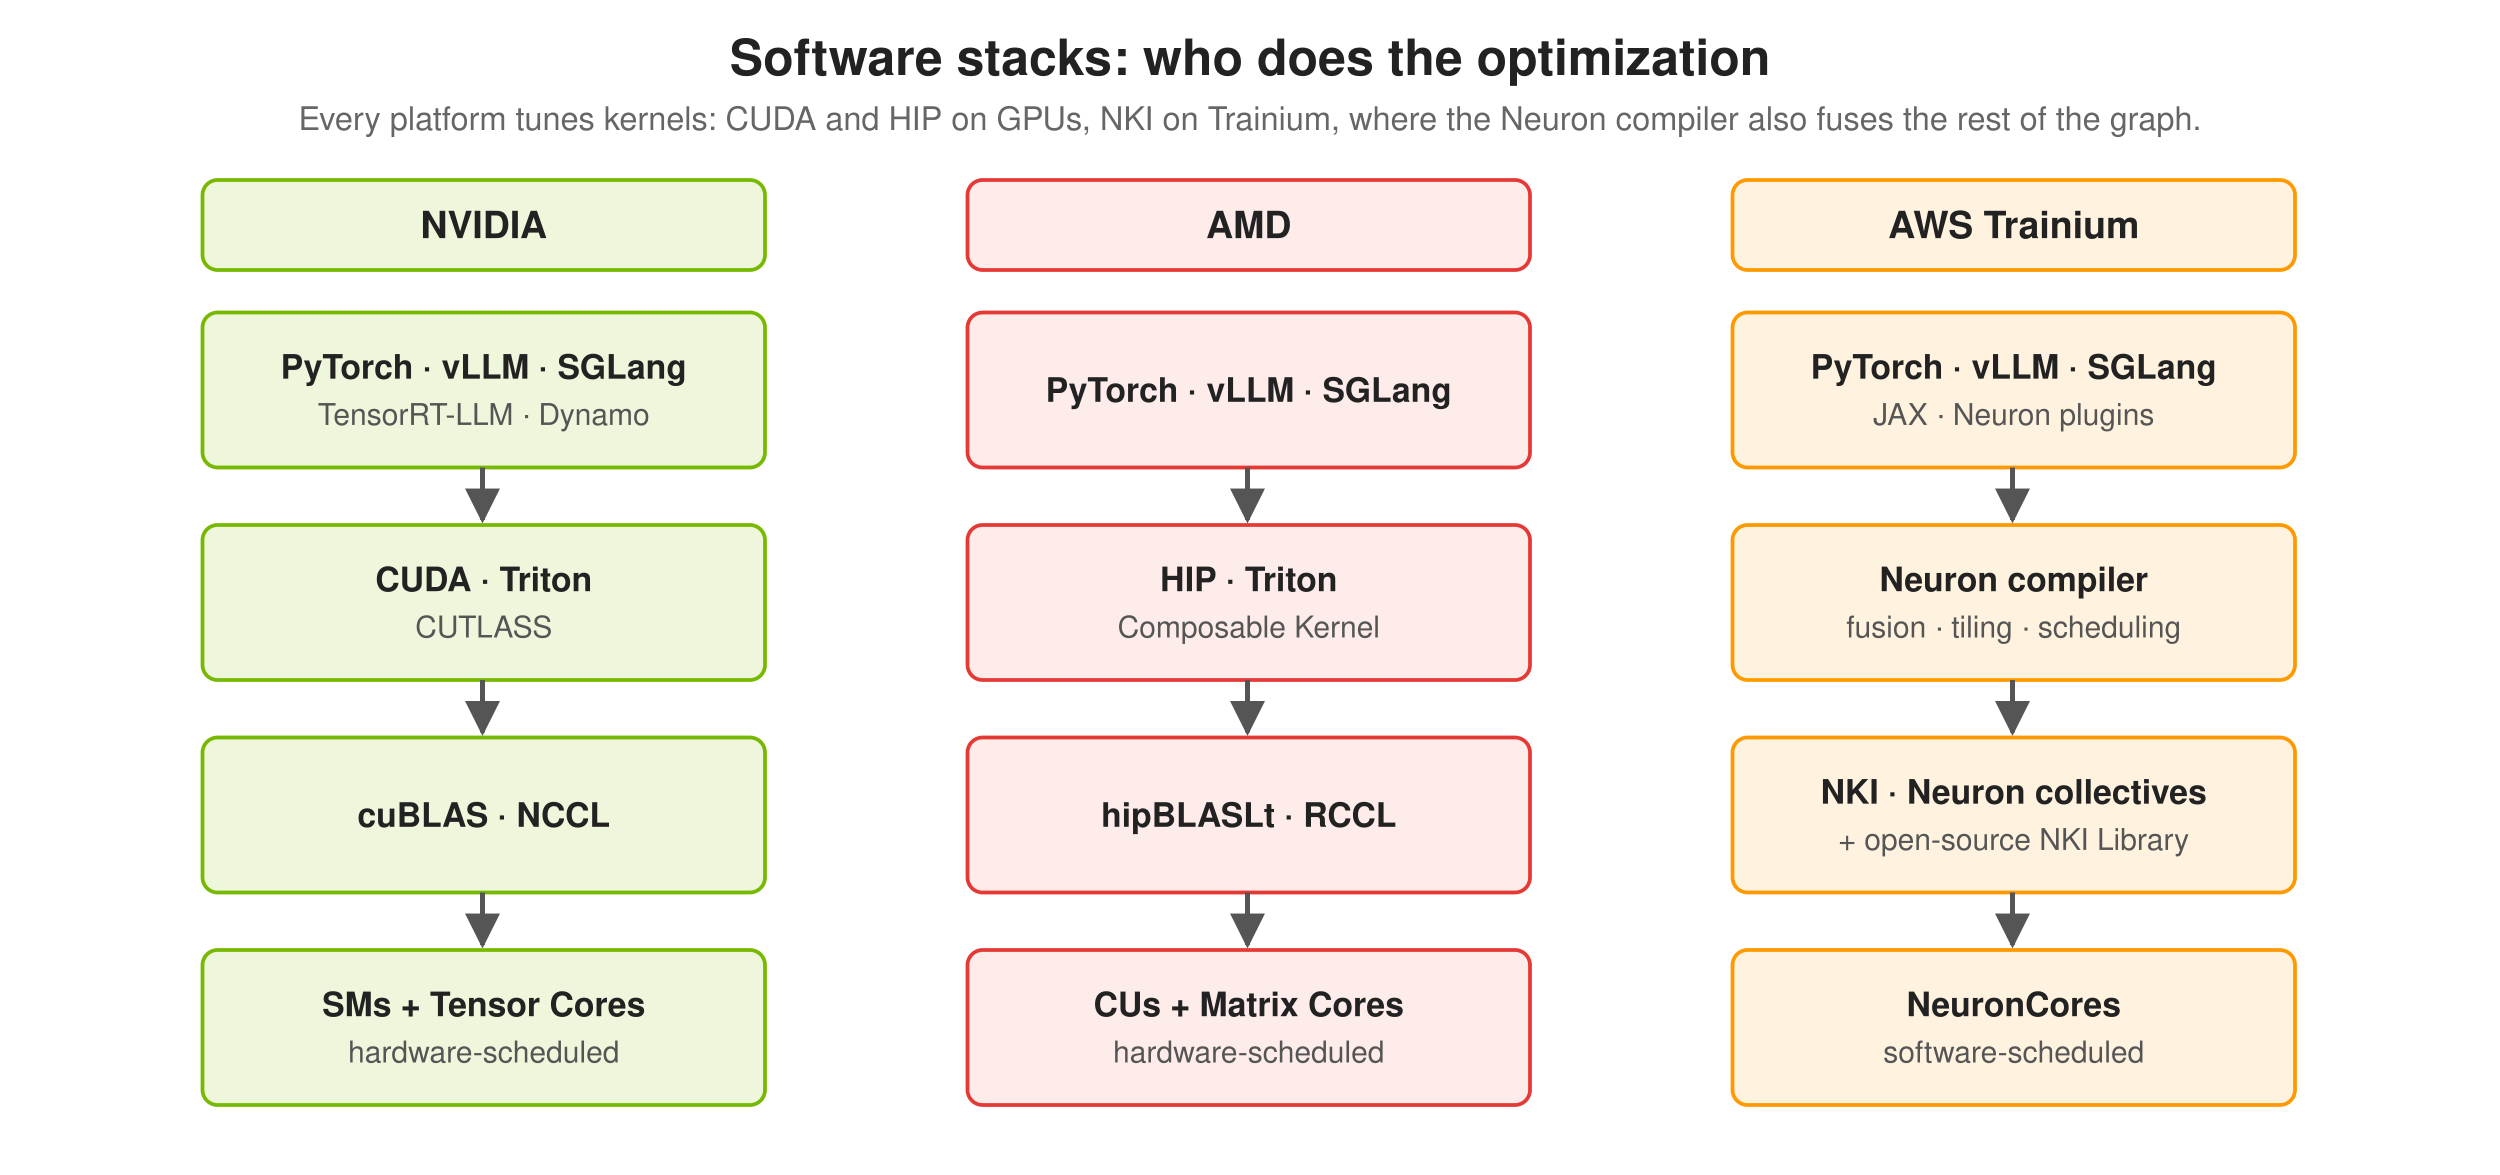
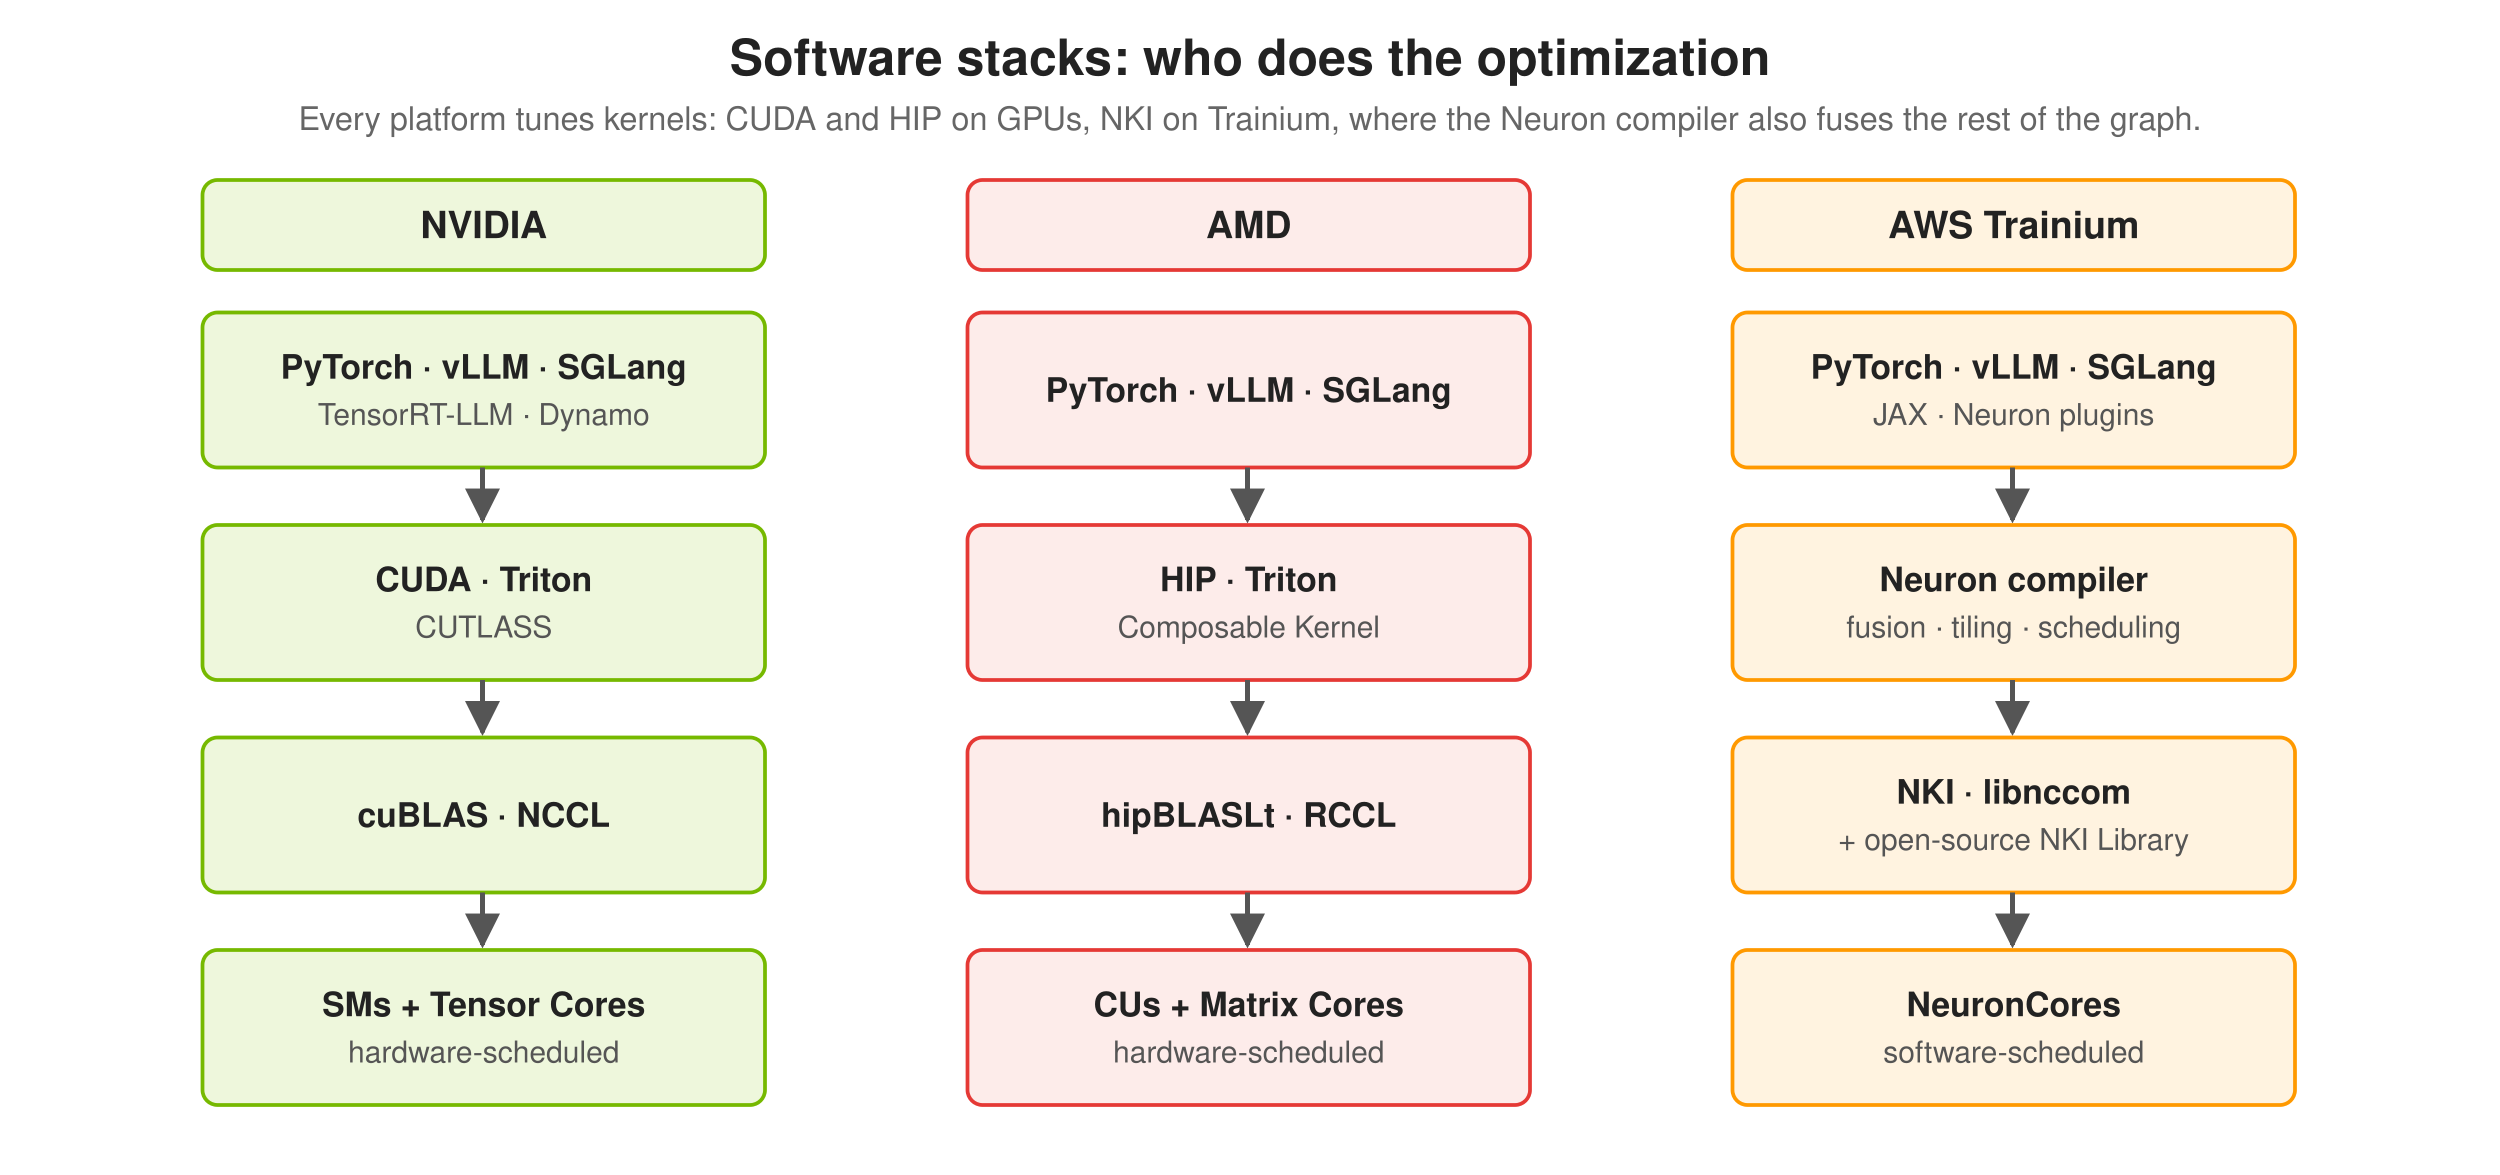
<svg xmlns="http://www.w3.org/2000/svg" viewBox="0 0 1000 470" width="1000" height="470" font-family="Helvetica, Arial, sans-serif">
  <defs>
    <marker id="a" viewBox="0 0 10 10" refX="9" refY="5" markerWidth="7" markerHeight="7" orient="auto">
      <path d="M0 0L10 5L0 10z" fill="#555" />
    </marker>
  </defs>
  <rect width="1000" height="470" fill="#fff" />
  <text x="500.0" y="30" text-anchor="middle" font-size="20" font-weight="700" fill="#222">Software stacks: who does the optimization</text>
  <text x="500.0" y="52" text-anchor="middle" font-size="13" fill="#666">Every platform tunes kernels: CUDA and HIP on GPUs, NKI on Trainium, where the Neuron compiler also fuses the rest of the graph.</text>
  <rect x="81" y="72" width="225" height="36" rx="6" fill="#eef7dc" stroke="#76b900" stroke-width="1.5" />
  <text x="193.5" y="95.25" text-anchor="middle" font-size="15" font-weight="700" fill="#222">NVIDIA</text>
  <rect x="81" y="125" width="225" height="62" rx="6" fill="#eef7dc" stroke="#76b900" stroke-width="1.5" />
  <text x="193.5" y="151.475" text-anchor="middle" font-size="13.5" font-weight="700" fill="#222">PyTorch · vLLM · SGLang</text>
  <text x="193.5" y="169.975" text-anchor="middle" font-size="12.0" fill="#555">TensorRT-LLM · Dynamo</text>
  <path d="M 193 187 L 193 208" fill="none" stroke="#555" stroke-width="2" marker-end="url(#a)" />
  <rect x="81" y="210" width="225" height="62" rx="6" fill="#eef7dc" stroke="#76b900" stroke-width="1.5" />
  <text x="193.5" y="236.475" text-anchor="middle" font-size="13.5" font-weight="700" fill="#222">CUDA · Triton</text>
  <text x="193.5" y="254.975" text-anchor="middle" font-size="12.0" fill="#555">CUTLASS</text>
  <path d="M 193 272 L 193 293" fill="none" stroke="#555" stroke-width="2" marker-end="url(#a)" />
  <rect x="81" y="295" width="225" height="62" rx="6" fill="#eef7dc" stroke="#76b900" stroke-width="1.5" />
  <text x="193.5" y="330.725" text-anchor="middle" font-size="13.5" font-weight="700" fill="#222">cuBLAS · NCCL</text>
  <path d="M 193 357 L 193 378" fill="none" stroke="#555" stroke-width="2" marker-end="url(#a)" />
  <rect x="81" y="380" width="225" height="62" rx="6" fill="#eef7dc" stroke="#76b900" stroke-width="1.5" />
  <text x="193.5" y="406.475" text-anchor="middle" font-size="13.5" font-weight="700" fill="#222">SMs + Tensor Cores</text>
  <text x="193.5" y="424.975" text-anchor="middle" font-size="12.0" fill="#555">hardware-scheduled</text>
  <rect x="387" y="72" width="225" height="36" rx="6" fill="#fdecea" stroke="#e53935" stroke-width="1.5" />
  <text x="499.5" y="95.25" text-anchor="middle" font-size="15" font-weight="700" fill="#222">AMD</text>
  <rect x="387" y="125" width="225" height="62" rx="6" fill="#fdecea" stroke="#e53935" stroke-width="1.5" />
  <text x="499.5" y="160.725" text-anchor="middle" font-size="13.5" font-weight="700" fill="#222">PyTorch · vLLM · SGLang</text>
  <path d="M 499 187 L 499 208" fill="none" stroke="#555" stroke-width="2" marker-end="url(#a)" />
  <rect x="387" y="210" width="225" height="62" rx="6" fill="#fdecea" stroke="#e53935" stroke-width="1.5" />
  <text x="499.5" y="236.475" text-anchor="middle" font-size="13.5" font-weight="700" fill="#222">HIP · Triton</text>
  <text x="499.5" y="254.975" text-anchor="middle" font-size="12.0" fill="#555">Composable Kernel</text>
  <path d="M 499 272 L 499 293" fill="none" stroke="#555" stroke-width="2" marker-end="url(#a)" />
  <rect x="387" y="295" width="225" height="62" rx="6" fill="#fdecea" stroke="#e53935" stroke-width="1.5" />
  <text x="499.5" y="330.725" text-anchor="middle" font-size="13.5" font-weight="700" fill="#222">hipBLASLt · RCCL</text>
  <path d="M 499 357 L 499 378" fill="none" stroke="#555" stroke-width="2" marker-end="url(#a)" />
  <rect x="387" y="380" width="225" height="62" rx="6" fill="#fdecea" stroke="#e53935" stroke-width="1.5" />
  <text x="499.5" y="406.475" text-anchor="middle" font-size="13.5" font-weight="700" fill="#222">CUs + Matrix Cores</text>
  <text x="499.5" y="424.975" text-anchor="middle" font-size="12.0" fill="#555">hardware-scheduled</text>
  <rect x="693" y="72" width="225" height="36" rx="6" fill="#fff3e0" stroke="#ff9900" stroke-width="1.5" />
  <text x="805.5" y="95.25" text-anchor="middle" font-size="15" font-weight="700" fill="#222">AWS Trainium</text>
  <rect x="693" y="125" width="225" height="62" rx="6" fill="#fff3e0" stroke="#ff9900" stroke-width="1.5" />
  <text x="805.5" y="151.475" text-anchor="middle" font-size="13.5" font-weight="700" fill="#222">PyTorch · vLLM · SGLang</text>
  <text x="805.5" y="169.975" text-anchor="middle" font-size="12.0" fill="#555">JAX · Neuron plugins</text>
  <path d="M 805 187 L 805 208" fill="none" stroke="#555" stroke-width="2" marker-end="url(#a)" />
  <rect x="693" y="210" width="225" height="62" rx="6" fill="#fff3e0" stroke="#ff9900" stroke-width="1.5" />
  <text x="805.5" y="236.475" text-anchor="middle" font-size="13.5" font-weight="700" fill="#222">Neuron compiler</text>
  <text x="805.5" y="254.975" text-anchor="middle" font-size="12.0" fill="#555">fusion · tiling · scheduling</text>
  <path d="M 805 272 L 805 293" fill="none" stroke="#555" stroke-width="2" marker-end="url(#a)" />
  <rect x="693" y="295" width="225" height="62" rx="6" fill="#fff3e0" stroke="#ff9900" stroke-width="1.5" />
-   <text x="805.5" y="321.475" text-anchor="middle" font-size="13.5" font-weight="700" fill="#222">NKI · Neuron collectives</text>
+   <text x="805.5" y="321.475" text-anchor="middle" font-size="13.5" font-weight="700" fill="#222">NKI · libnccom</text>
  <text x="805.5" y="339.975" text-anchor="middle" font-size="12.0" fill="#555">+ open-source NKI Library</text>
  <path d="M 805 357 L 805 378" fill="none" stroke="#555" stroke-width="2" marker-end="url(#a)" />
  <rect x="693" y="380" width="225" height="62" rx="6" fill="#fff3e0" stroke="#ff9900" stroke-width="1.5" />
  <text x="805.5" y="406.475" text-anchor="middle" font-size="13.5" font-weight="700" fill="#222">NeuronCores</text>
  <text x="805.5" y="424.975" text-anchor="middle" font-size="12.0" fill="#555">software-scheduled</text>
</svg>
